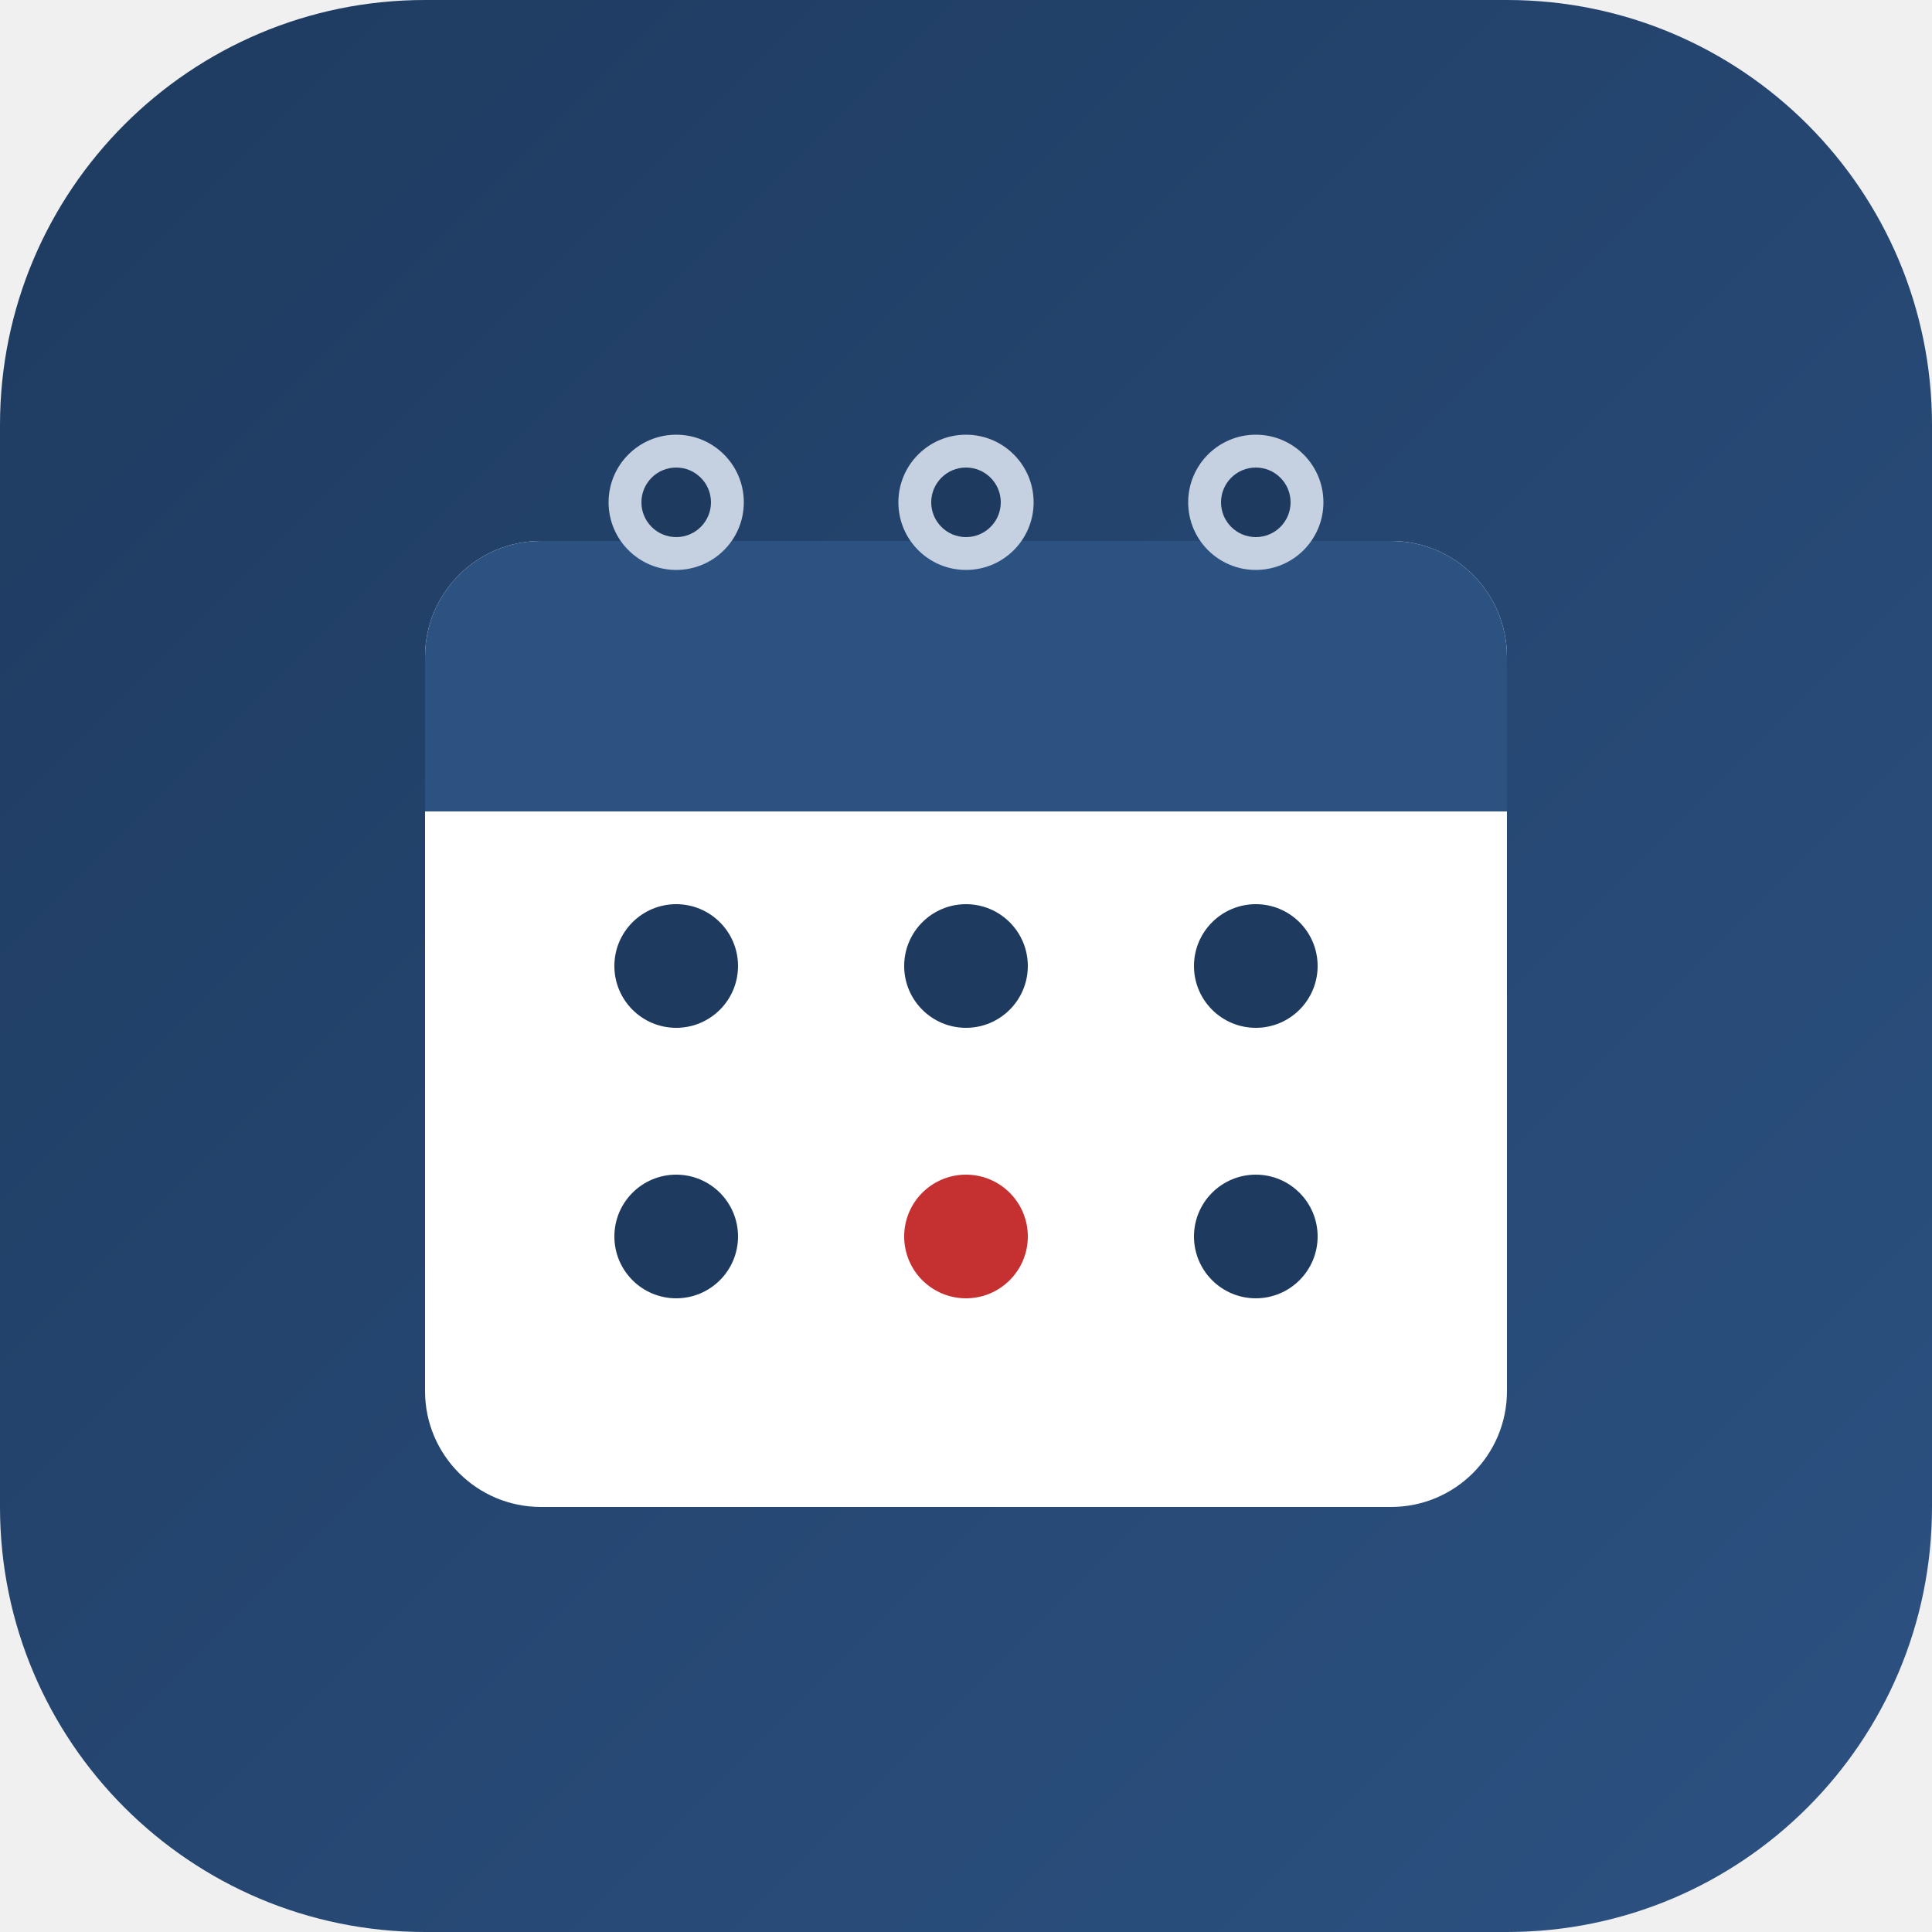
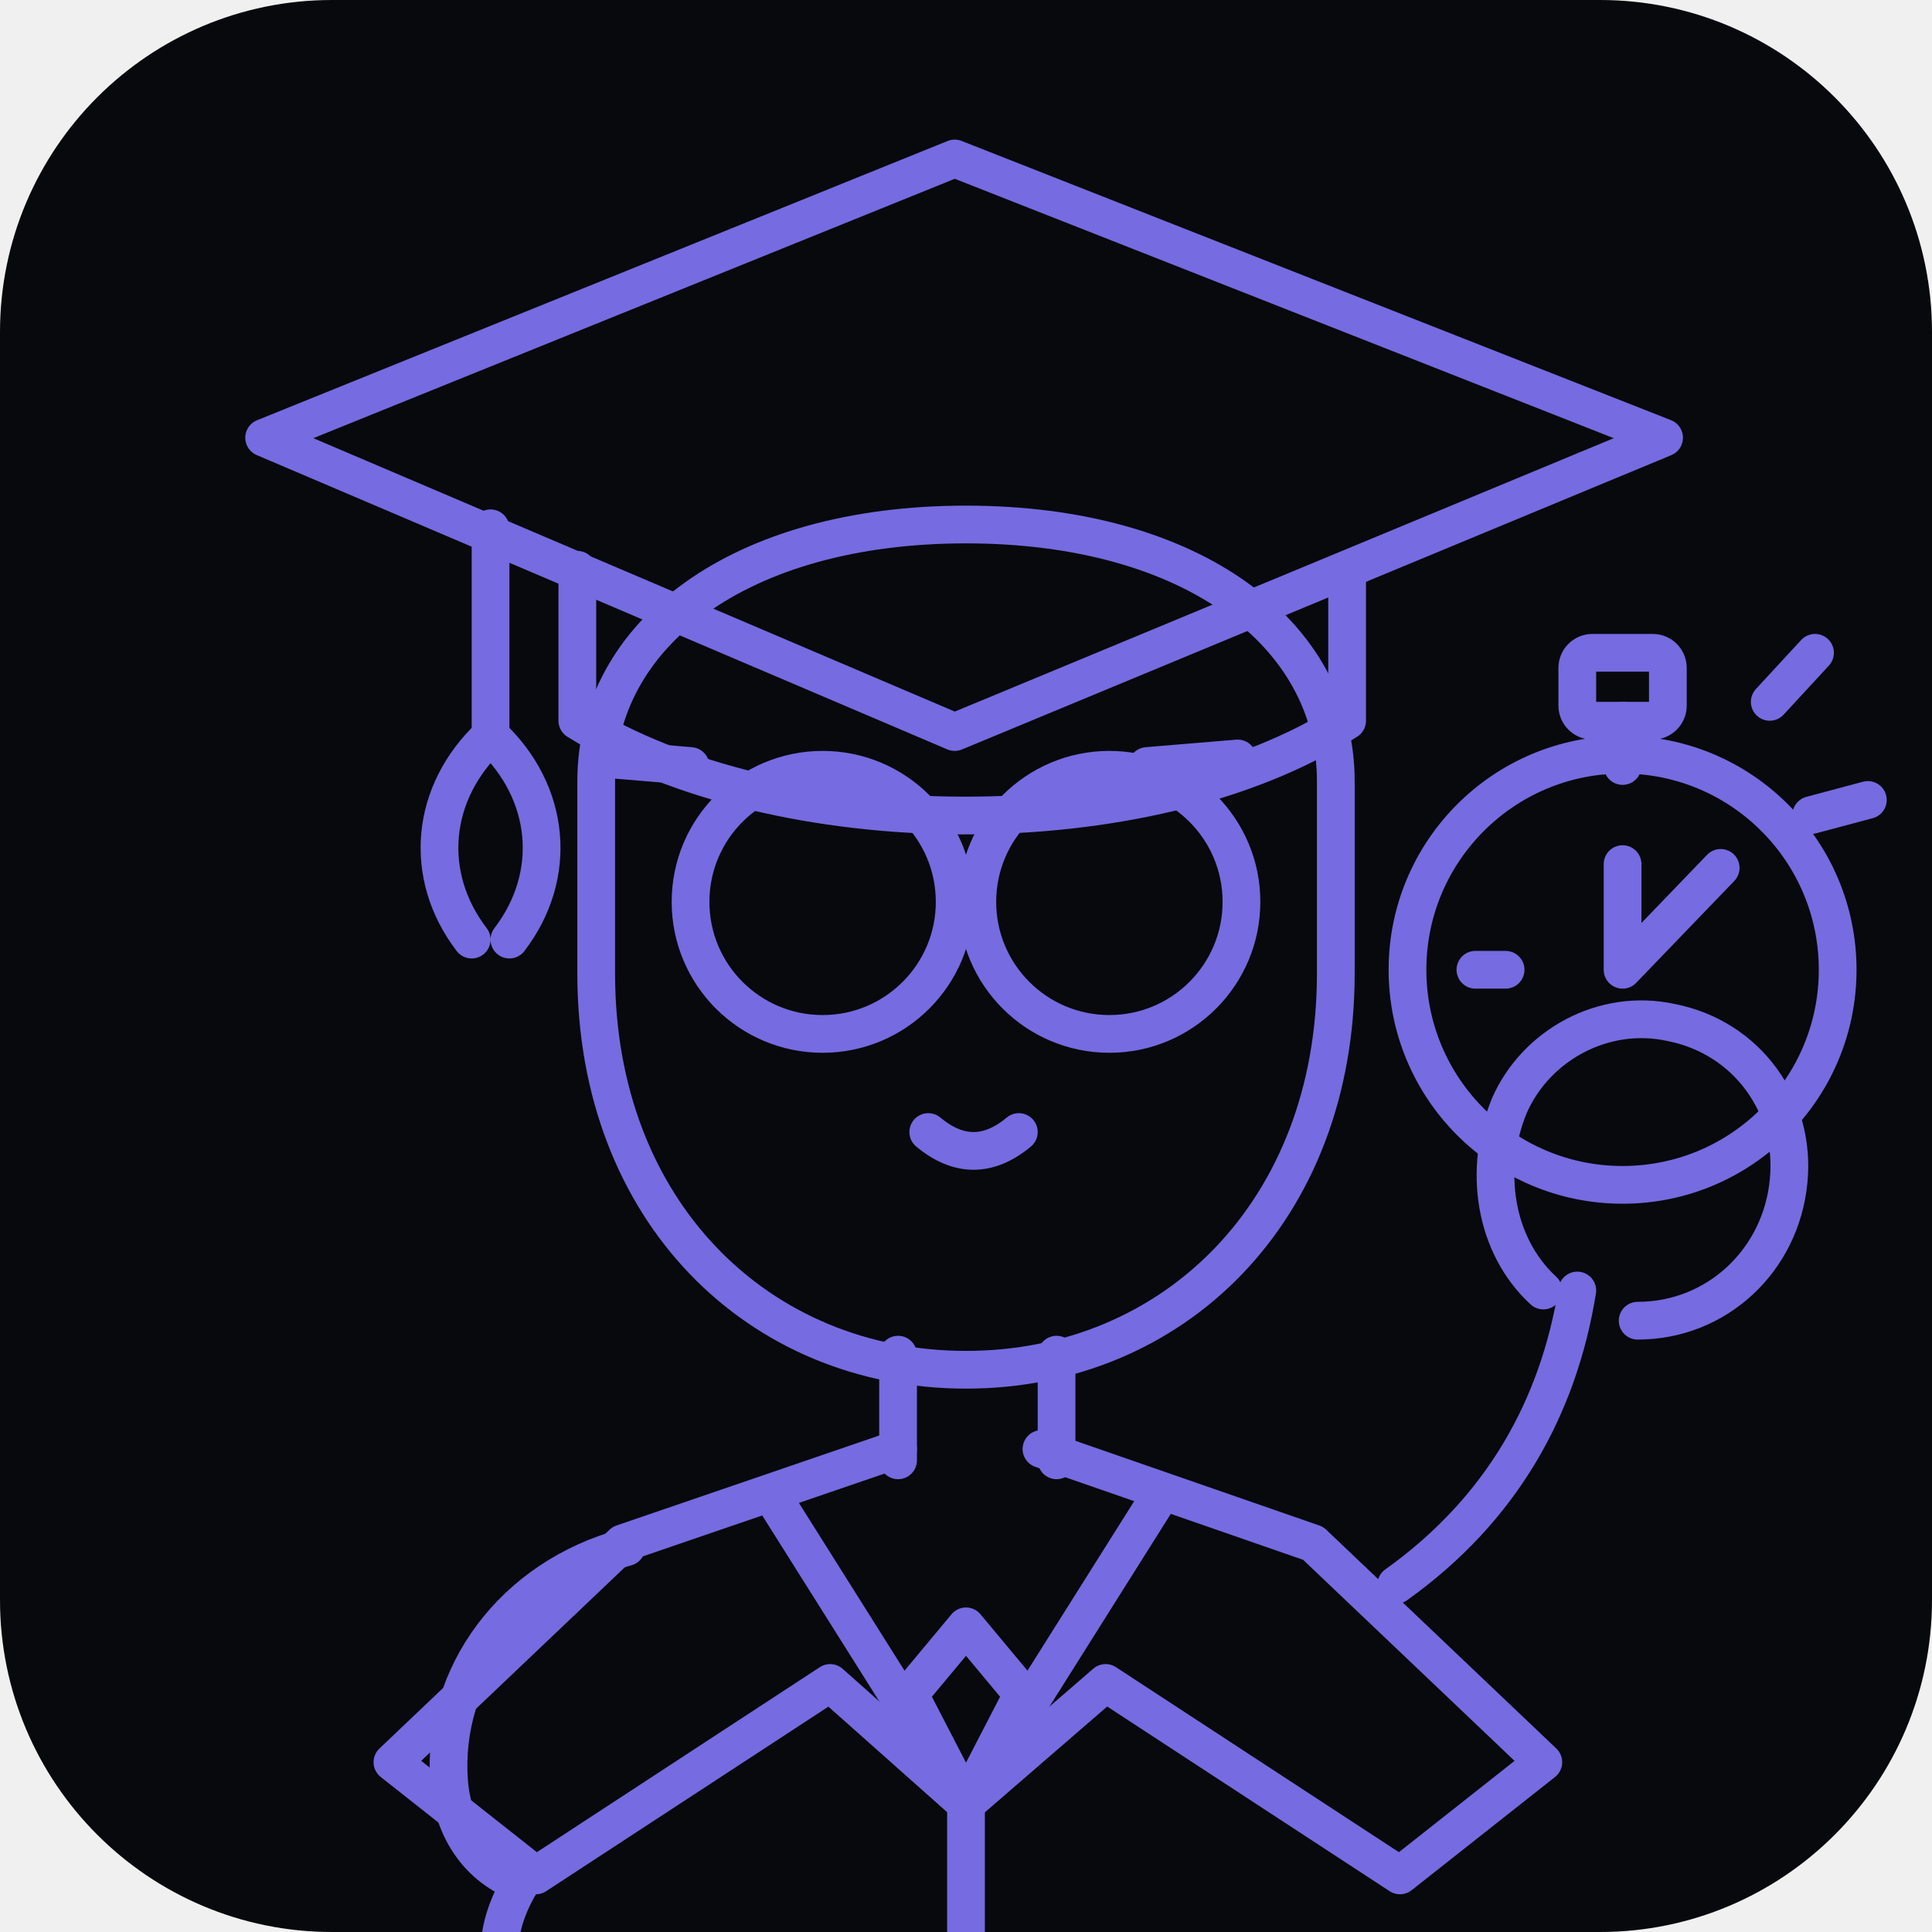
- <svg xmlns="http://www.w3.org/2000/svg" viewBox="0 0 100 100" role="img" aria-label="Admission Date Tracker">
-   <defs>
-     <linearGradient id="bg" x1="0" y1="0" x2="1" y2="1">
-       <stop offset="0%" stop-color="#1e3a5f" />
-       <stop offset="100%" stop-color="#2c5282" />
-     </linearGradient>
-   </defs>
-   <rect width="100" height="100" rx="22" fill="url(#bg)" />
-   <rect x="22" y="28" width="56" height="50" rx="6" fill="#fff" />
-   <path d="M22 34a6 6 0 0 1 6-6h44a6 6 0 0 1 6 6v8H22z" fill="#2c5282" />
-   <circle cx="35" cy="26" r="3.5" fill="#c5d0e0" />
-   <circle cx="50" cy="26" r="3.5" fill="#c5d0e0" />
-   <circle cx="65" cy="26" r="3.5" fill="#c5d0e0" />
-   <circle cx="35" cy="26" r="1.8" fill="#1e3a5f" />
-   <circle cx="50" cy="26" r="1.8" fill="#1e3a5f" />
-   <circle cx="65" cy="26" r="1.8" fill="#1e3a5f" />
-   <circle cx="35" cy="50" r="3.2" fill="#1e3a5f" />
-   <circle cx="50" cy="50" r="3.2" fill="#1e3a5f" />
-   <circle cx="65" cy="50" r="3.2" fill="#1e3a5f" />
-   <circle cx="35" cy="64" r="3.2" fill="#1e3a5f" />
-   <circle cx="50" cy="64" r="3.2" fill="#c53030" />
-   <circle cx="65" cy="64" r="3.2" fill="#1e3a5f" />
+ <svg xmlns="http://www.w3.org/2000/svg" viewBox="0 0 512 512" role="img" aria-labelledby="title desc">
+   <rect width="512" height="512" rx="88" fill="#08090d" />
+   <g fill="none" stroke="#766be0" stroke-width="10" stroke-linecap="round" stroke-linejoin="round">
+     <path d="M70 116 253 42l188 74-188 78L70 116Z" />
+     <path d="M130 140v55m0 0c-16 15-18 37-5 54m5-54c16 15 18 37 5 54" />
+     <path d="M153 151v40c53 33 151 34 204 0v-40" />
+     <path d="M158 207c0-39 38-68 98-68s98 29 98 68v51c0 63-43 105-98 105s-98-42-98-105v-51Z" />
+     <circle cx="218" cy="239" r="35" />
+     <circle cx="294" cy="239" r="35" />
+     <path d="M253 237h6m-76-34-24-2m145 2 24-2M246 300q12 10 24 0" />
+     <path d="M238 359v28m42-28v28" />
+     <path d="M238 384 165 409l-61 58 38 30 78-51 36 32 37-32 78 51 38-30-61-58-72-25" />
+     <path d="m205 397 51 81 51-81m-51 81v34" />
+     <path d="M256 478 241 449l15-18 15 18-15 29Z" />
+     <path d="M370 420c28-20 43-47 48-78" />
+     <path d="M409 342c-13-12-16-32-9-49 7-16 25-26 43-22 20 4 33 22 31 42-2 21-19 37-40 37" />
+     <rect x="418" y="173" width="24" height="18" rx="4" />
+     <path d="M430 191v12" />
+     <circle cx="430" cy="257" r="57" />
+     <path d="M430 257 456 230m-26 27v-28m-39 28h8" />
+     <path d="M469 186l12-13m-1 43 15-4" />
+     <path d="M166 410c-30 8-49 34-47 62 1 13 8 23 19 27" />
+     <path d="M138 499c-9 15-7 29 5 36m0 0 22-17" />
+   </g>
</svg>
